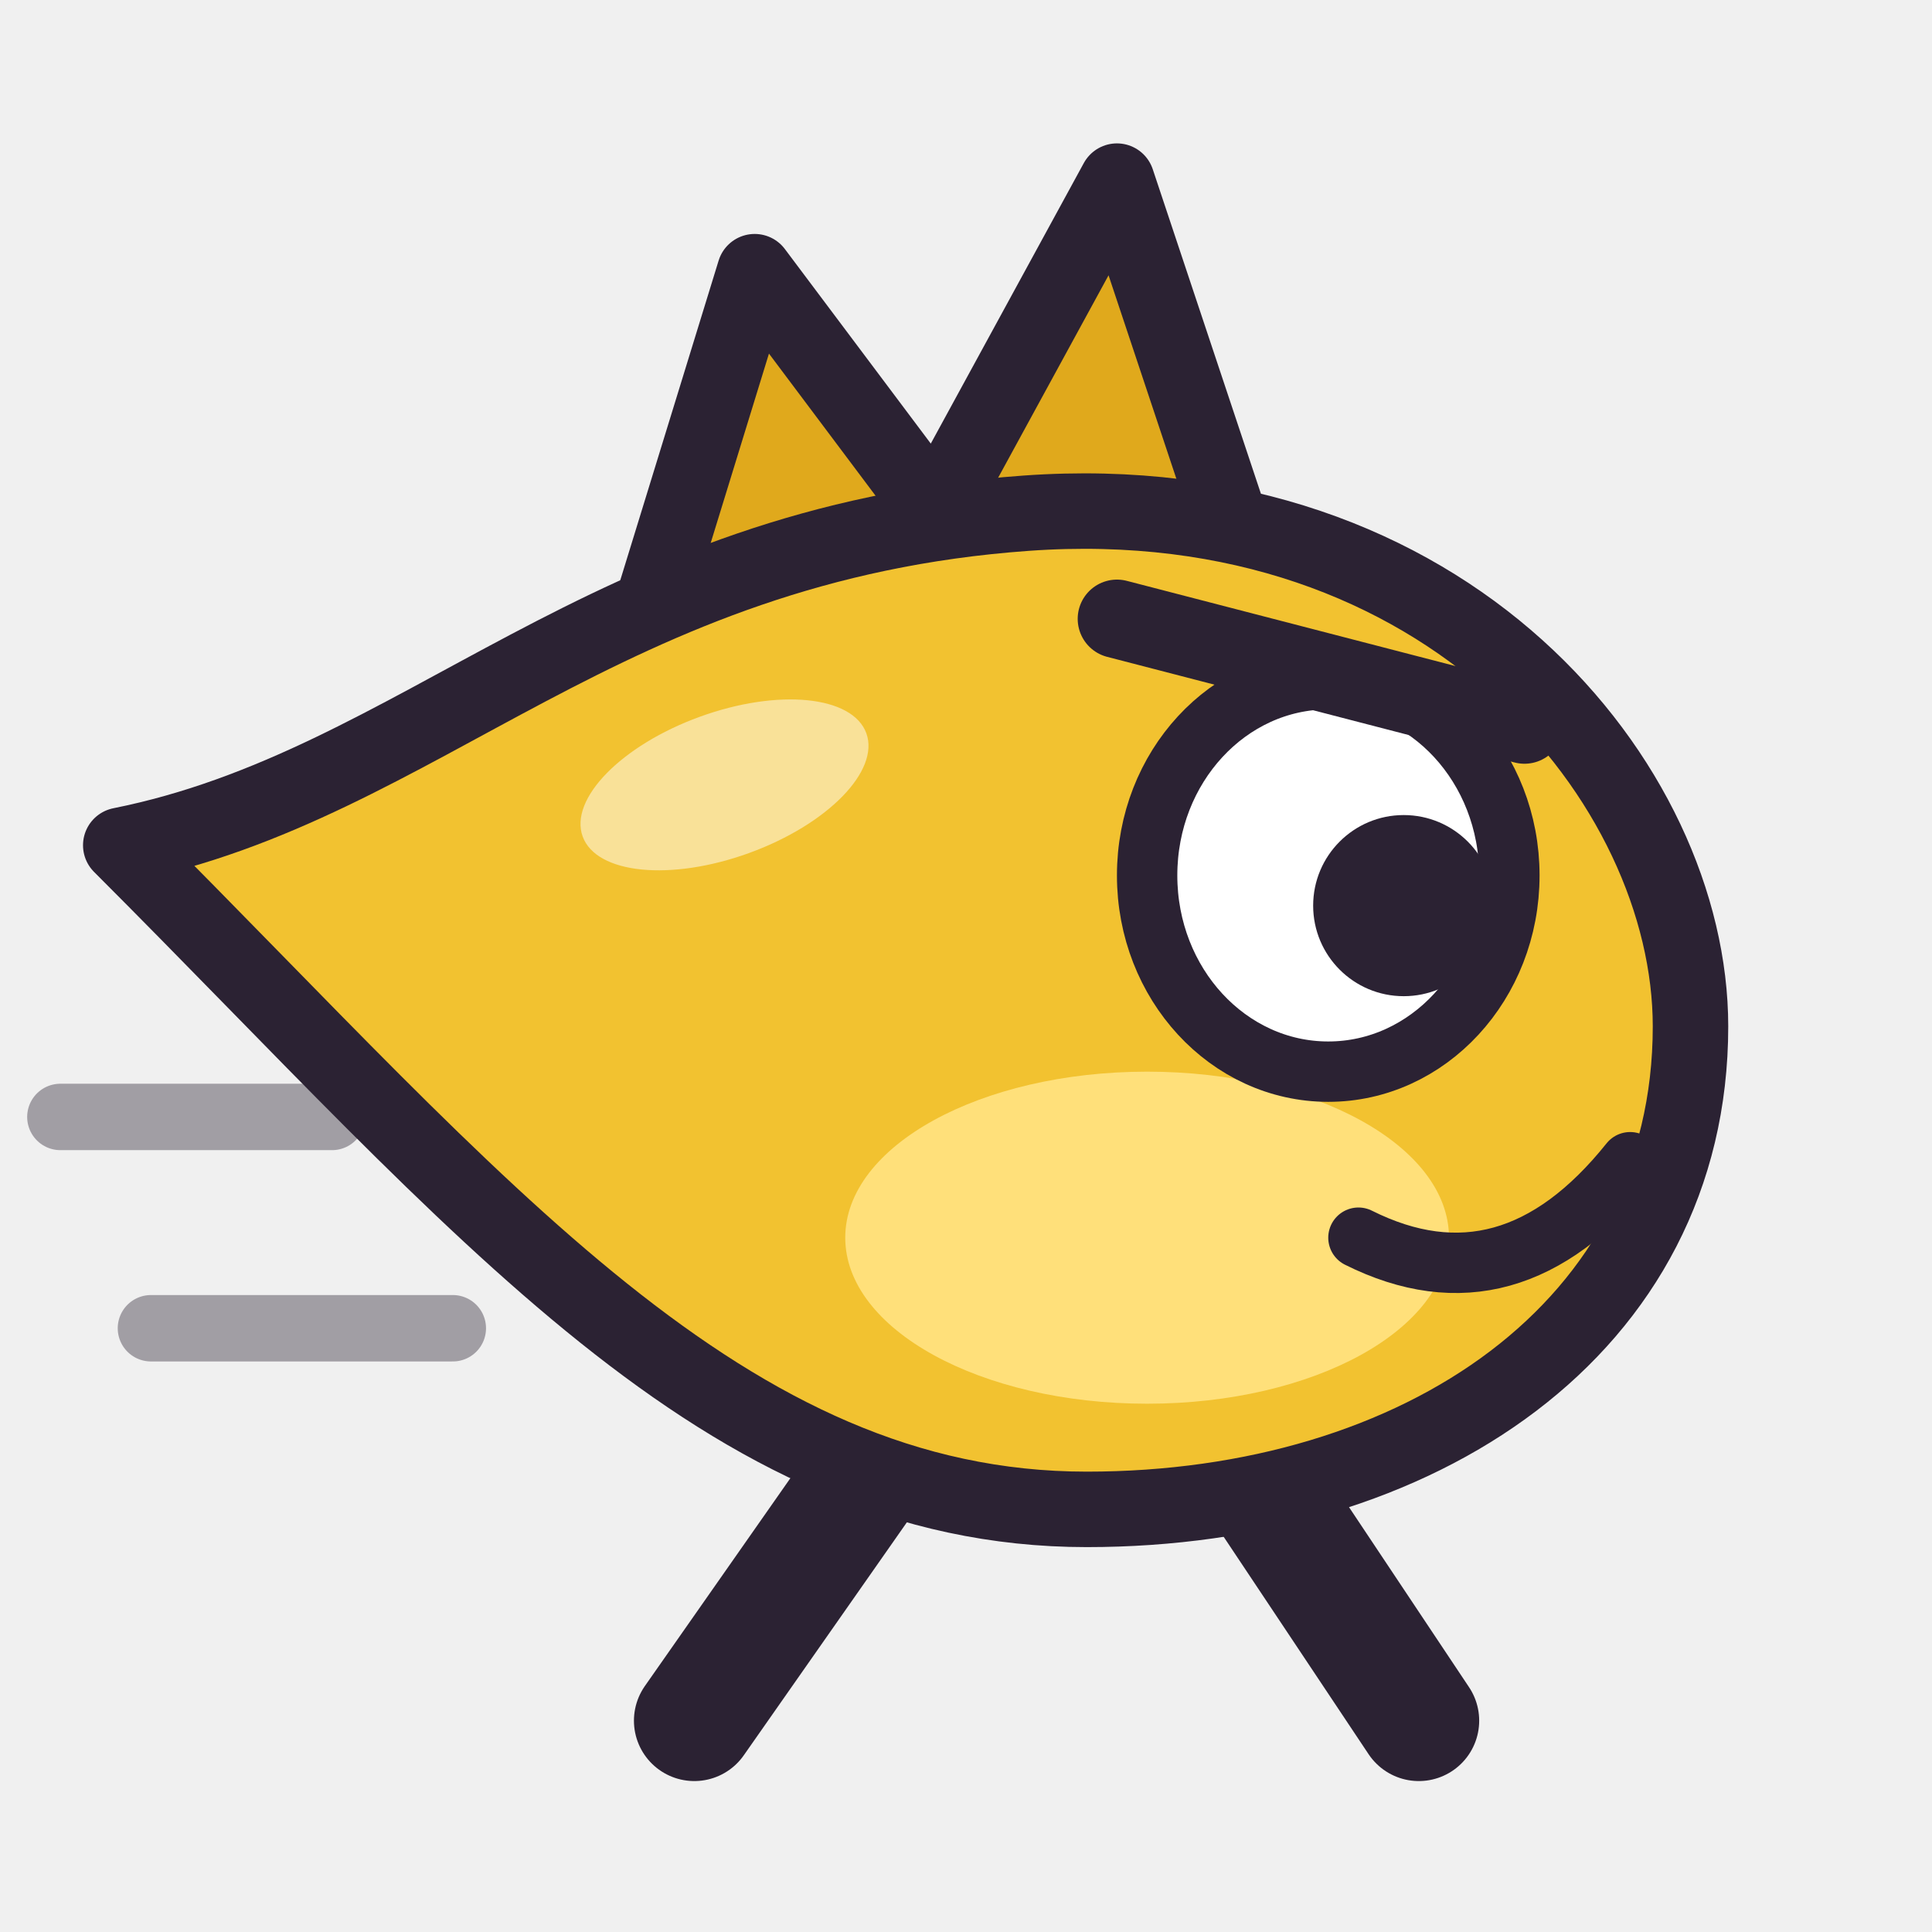
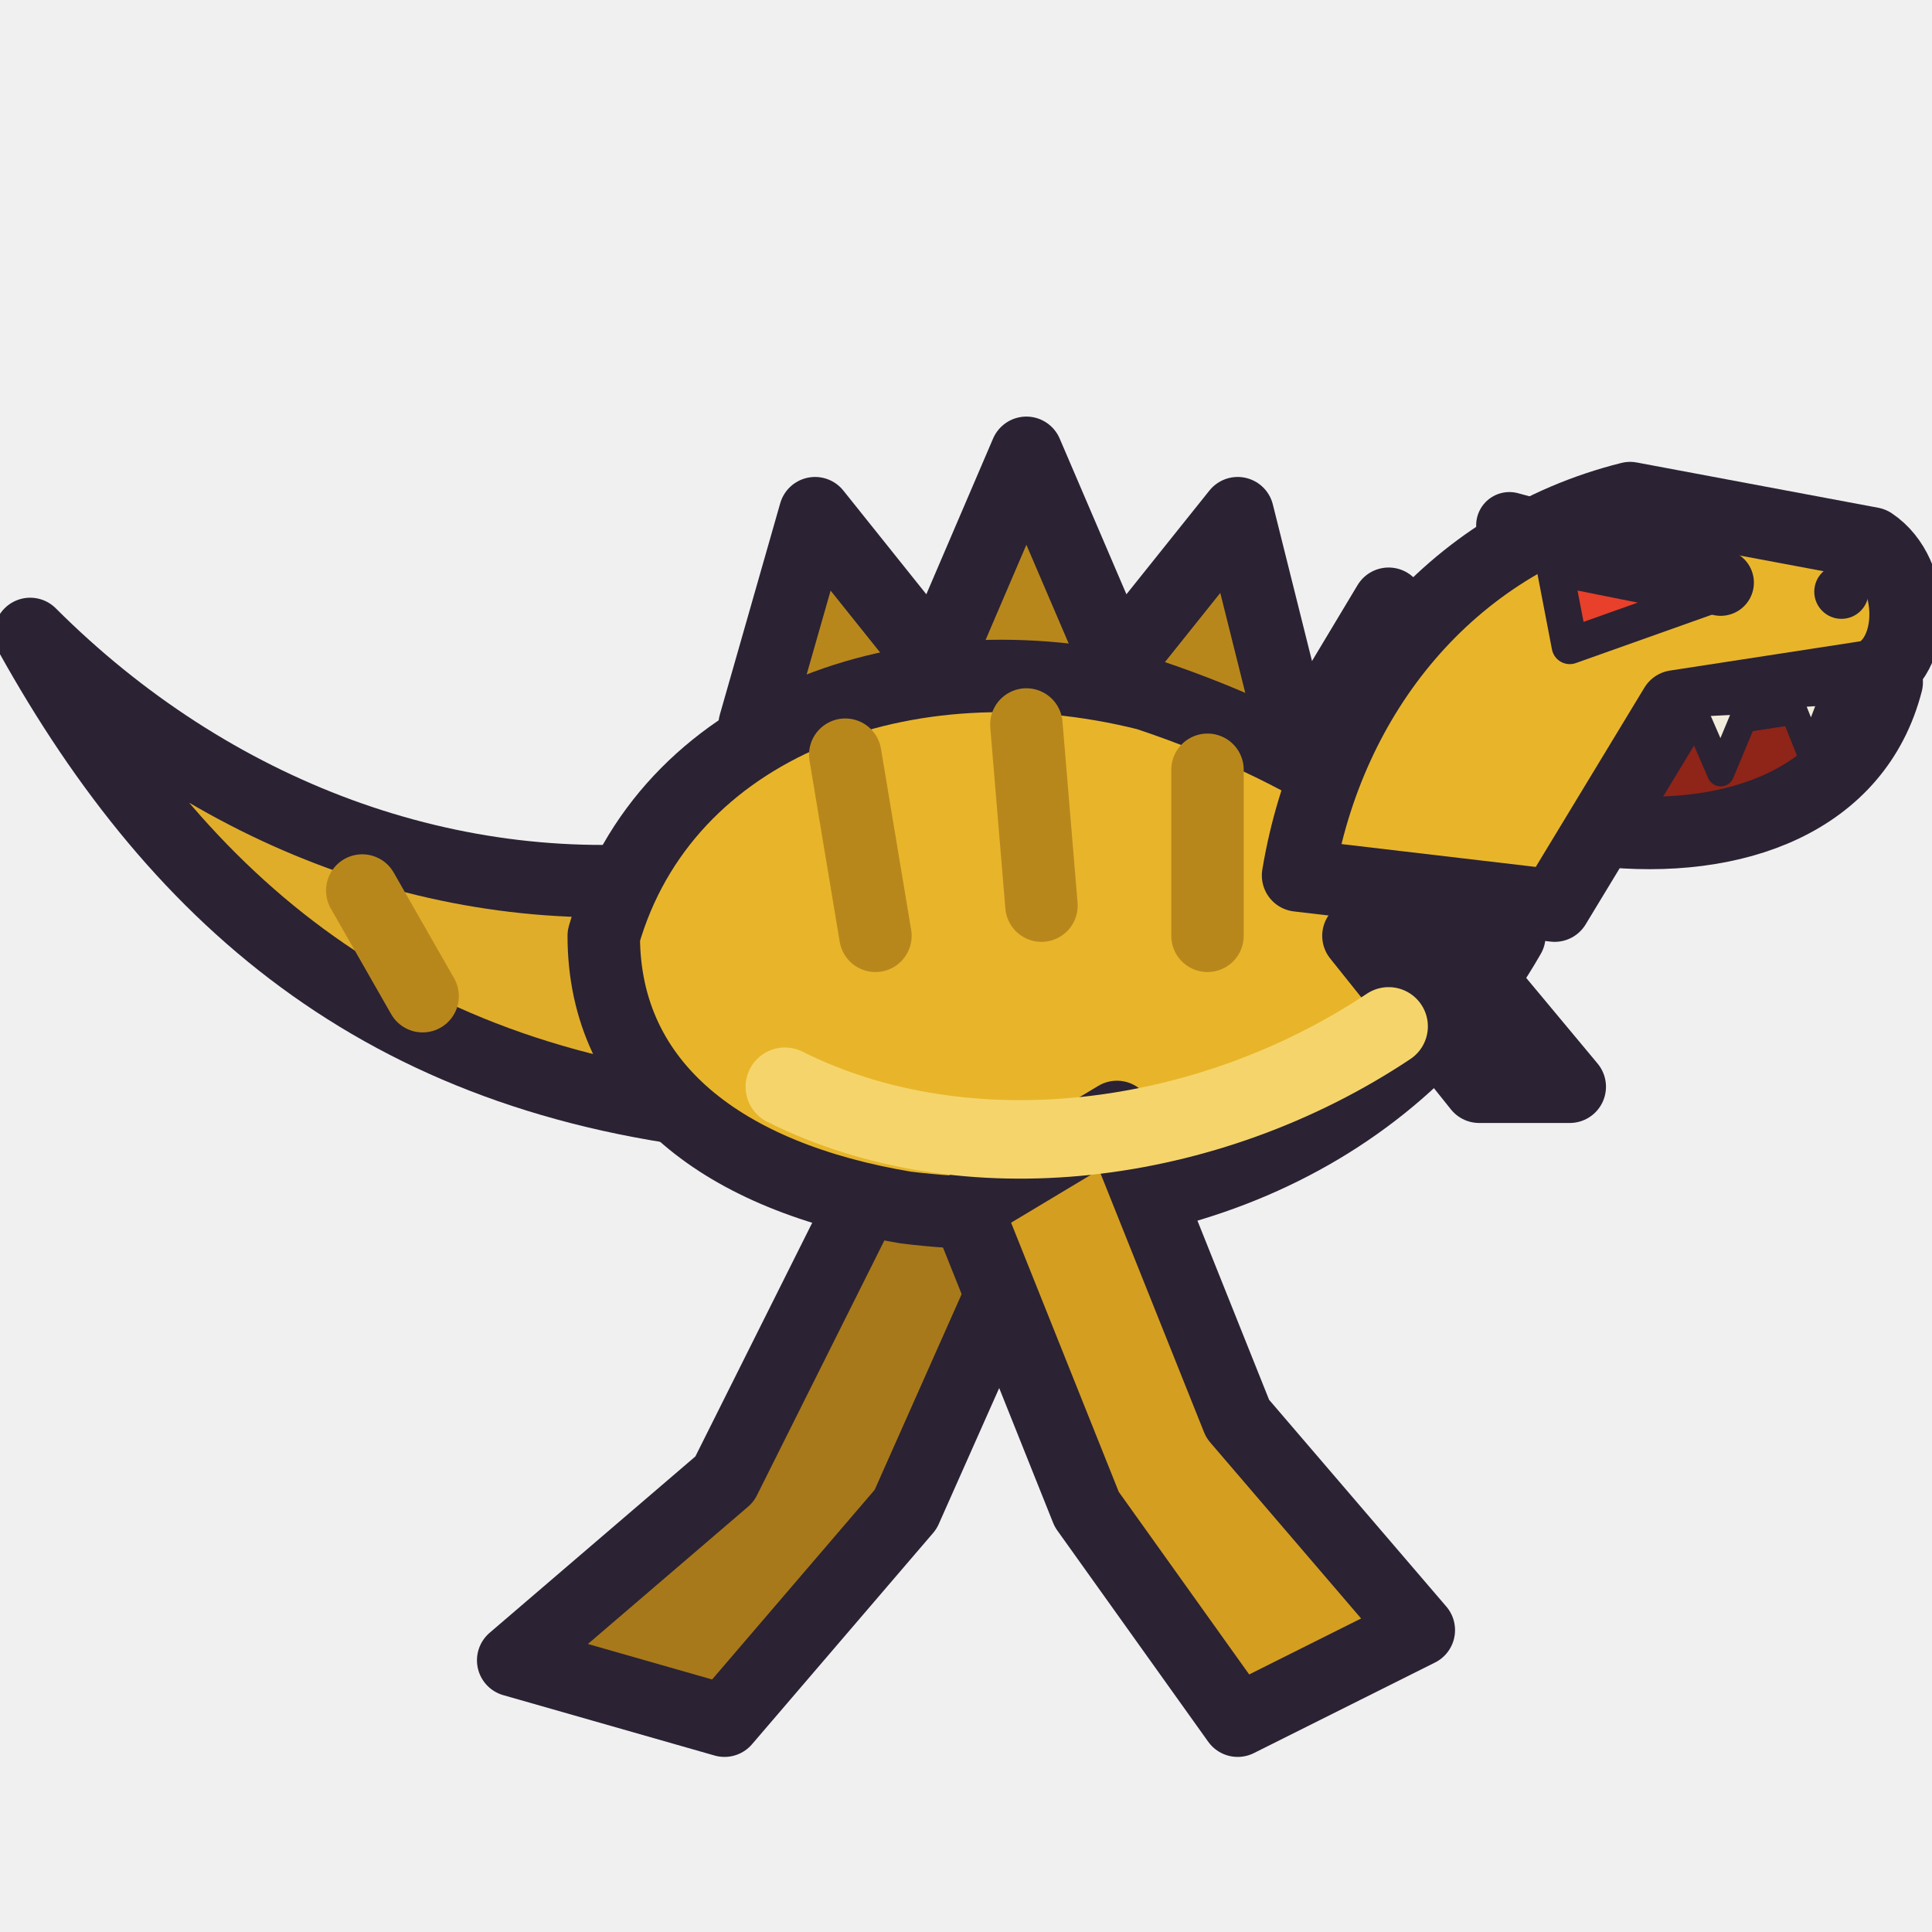
<svg xmlns="http://www.w3.org/2000/svg" viewBox="0 0 64 64">
-   <g stroke="#2b2233" stroke-linecap="round" opacity="0.4" stroke-width="2.2">
-     <line x1="2" y1="37" x2="11" y2="37" />
-     <line x1="5" y1="44" x2="15" y2="44" />
+   <g stroke="#2b2233" stroke-width="2.4" stroke-linejoin="round" stroke-linecap="round">
+     <path d="M29 39 L24 49 L17 55 L24 57 L30 50 L34 41 Z" fill="#a8791a" />
+     <path d="M23 29 C15 30 7 27 1 21 C6 30 13 36 25 37 Z" fill="#e0ad2a" />
+     <path d="M25 24 L27 17 L31 22 L34 15 L37 22 L41 17 L43 25 L46 20 L47 27 Z" fill="#b8871c" />
+     <path d="M20 31 C22 24 30 21 38 23 C44 25 48 28 50 31 C46 38 38 41 30 40 C24 39 20 36 20 31 Z" fill="#e8b52a" />
+     <path d="M55 23 L62.5 22.6 C61.5 26.5 57.5 28 53 27.5 Z" fill="#8f2418" />
+     <path d="M43 29 C44 23 48 18 54 16.5 L62 18 C63.5 19 63.5 21.8 62 22.4 L55.5 23.4 L51.5 30 Z" fill="#e8b52a" />
+     <path d="M37 37 L41 47 L47 54 L41 57 L36 50 L32 40 Z" fill="#d49e20" />
+     <path d="M45 31 L49 36 L52 36 L47 30 Z" fill="#d49e20" />
  </g>
-   <g stroke="#2b2233" stroke-width="4" stroke-linecap="round">
-     <line x1="30" y1="47" x2="23" y2="57" />
-     <line x1="41" y1="48" x2="47" y2="57" />
+   <g stroke="#b8871c" stroke-width="2.4" stroke-linecap="round">
+     <line x1="28" y1="25" x2="29" y2="31" />
+     <line x1="34" y1="24" x2="34.5" y2="30" />
+     <line x1="40" y1="25.5" x2="40" y2="31" />
+     <line x1="12" y1="29.5" x2="14" y2="33" />
  </g>
-   <g stroke="#2b2233" stroke-width="2.5" stroke-linejoin="round">
-     <polygon points="21,22 25,9 31,17 37,6 41,18" fill="#e0a91c" />
-     <path d="M4 28 C14 26 20 18 34 17 C48 16 56 26 56 34 C56 44 47 50 36 50 C24 50 16 40 4 28 Z" fill="#f2c230" />
+   <path d="M26 36 C32 39 40 38 46 34" fill="none" stroke="#f5d56b" stroke-width="2.6" stroke-linecap="round" />
+   <g fill="#f1ecdc" stroke="#2b2233" stroke-width="0.9" stroke-linejoin="round">
+     <polygon points="56,23.3 57,25.6 58,23.2" />
+     <polygon points="59.2,23 60,25 60.8,22.9" />
  </g>
-   <ellipse cx="38" cy="41" rx="10" ry="5.5" fill="#ffe07a" />
-   <ellipse cx="44" cy="29" rx="6" ry="6.5" fill="#ffffff" stroke="#2b2233" stroke-width="2" />
-   <circle cx="46.5" cy="30" r="3" fill="#2b2233" />
-   <path d="M37 20.5 L50.5 24" stroke="#2b2233" stroke-width="2.6" stroke-linecap="round" />
-   <path d="M45 41 Q50 43.5 54 38.5" fill="none" stroke="#2b2233" stroke-width="2" stroke-linecap="round" />
-   <ellipse cx="24" cy="26" rx="5" ry="2.4" fill="#ffffff" opacity="0.5" transform="rotate(-20 24 26)" />
+   <polygon points="51.5,18.8 56.5,19.8 52,21.4" fill="#e8402a" stroke="#2b2233" stroke-width="1.2" stroke-linejoin="round" />
+   <path d="M50 17.4 L57 19.3" stroke="#2b2233" stroke-width="2.2" stroke-linecap="round" />
+   <circle cx="61" cy="19.6" r="0.9" fill="#2b2233" />
</svg>
